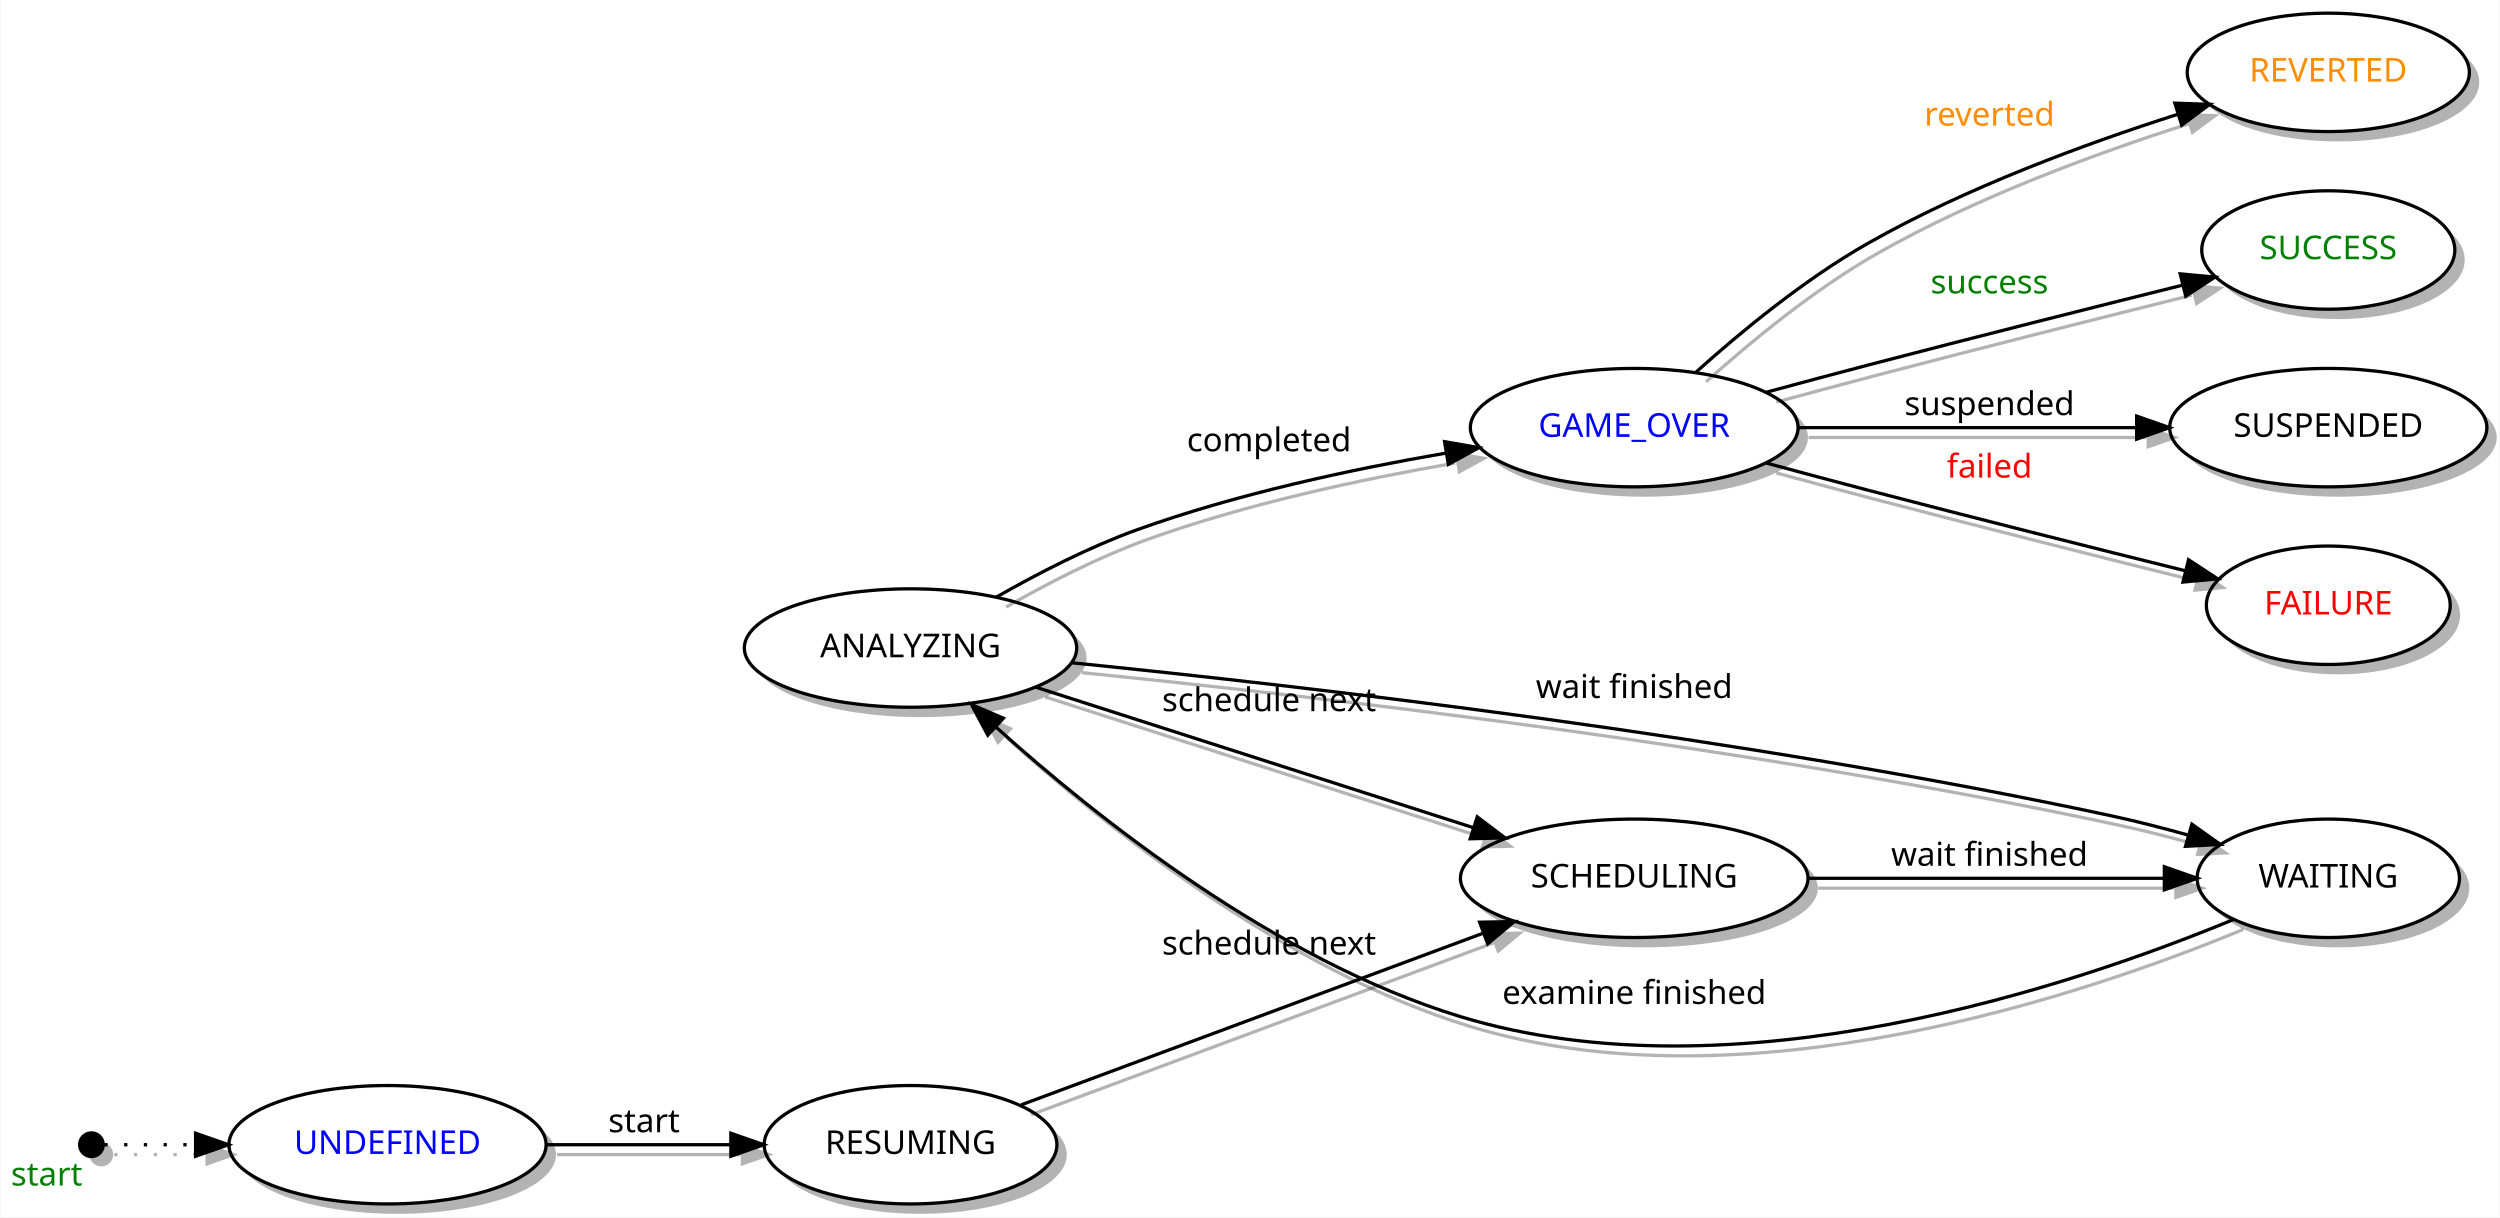
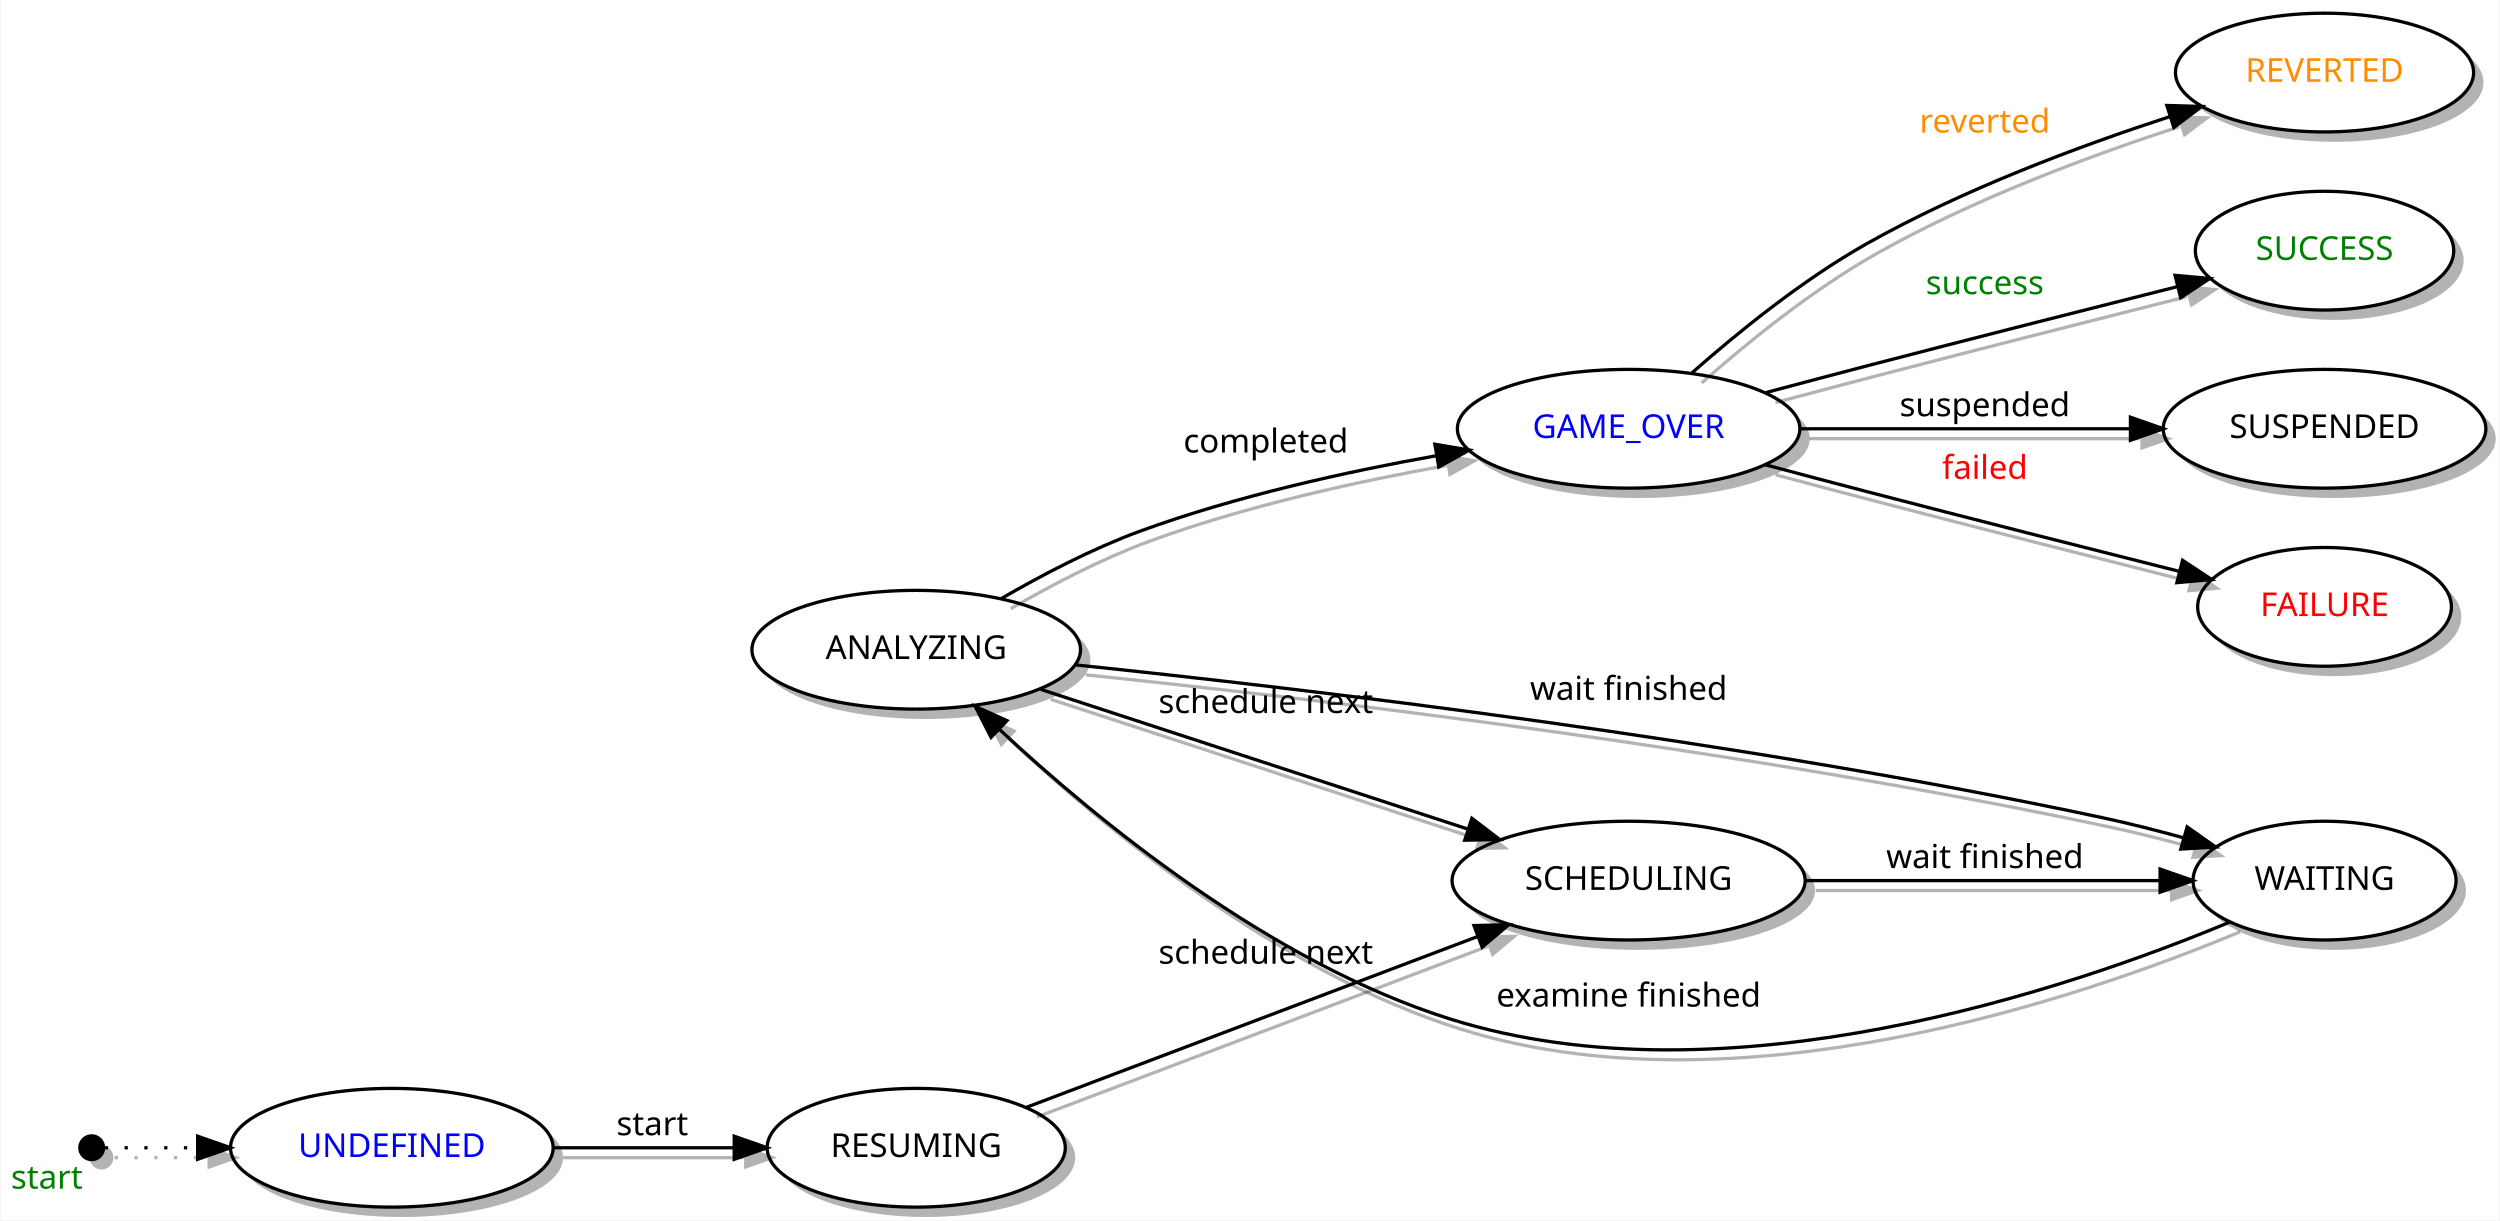
- <svg xmlns="http://www.w3.org/2000/svg" width="760pt" height="370pt" viewBox="0.00 0.00 759.60 370.00" preserveAspectRatio="xMidYMid meet" zoomAndPan="magnify" version="1.1" contentScriptType="application/ecmascript" contentStyleType="text/css">
+ <svg xmlns="http://www.w3.org/2000/svg" width="758pt" height="370pt" viewBox="0.00 0.00 757.60 370.00" preserveAspectRatio="xMidYMid meet" zoomAndPan="magnify" version="1.1" contentScriptType="application/ecmascript" contentStyleType="text/css">
  <defs>
    <linearGradient id="white" x1="0%" y1="0%" x2="0%" y2="0%">
      <stop offset="0%" style="stop-color:rgb(255,255,255);stop-opacity:1" />
    </linearGradient>
    <linearGradient id="black" x1="0%" y1="0%" x2="0%" y2="0%">
      <stop offset="0%" style="stop-color:rgb(0,0,0);stop-opacity:1" />
    </linearGradient>
    <linearGradient id="aquamarine" x1="0%" y1="0%" x2="100%" y2="100%">
      <stop offset="0%" style="stop-color:rgb(255,255,255);stop-opacity:1" />
      <stop offset="100%" style="stop-color:rgb(127,255,212);stop-opacity:1" />
    </linearGradient>
    <linearGradient id="azure" x1="0%" y1="0%" x2="100%" y2="100%">
      <stop offset="0%" style="stop-color:rgb(255,255,255);stop-opacity:1" />
      <stop offset="100%" style="stop-color:rgb(240,255,255);stop-opacity:1" />
    </linearGradient>
    <linearGradient id="blue" x1="0%" y1="0%" x2="100%" y2="100%">
      <stop offset="0%" style="stop-color:rgb(255,255,255);stop-opacity:1" />
      <stop offset="100%" style="stop-color:rgb(0,0,255);stop-opacity:1" />
    </linearGradient>
    <linearGradient id="blueviolet" x1="0%" y1="0%" x2="100%" y2="100%">
      <stop offset="0%" style="stop-color:rgb(255,255,255);stop-opacity:1" />
      <stop offset="100%" style="stop-color:rgb(138,43,226);stop-opacity:1" />
    </linearGradient>
    <linearGradient id="brown" x1="0%" y1="0%" x2="100%" y2="100%">
      <stop offset="0%" style="stop-color:rgb(255,255,255);stop-opacity:1" />
      <stop offset="100%" style="stop-color:rgb(165,42,42);stop-opacity:1" />
    </linearGradient>
    <linearGradient id="cadetblue" x1="0%" y1="0%" x2="100%" y2="100%">
      <stop offset="0%" style="stop-color:rgb(255,255,255);stop-opacity:1" />
      <stop offset="100%" style="stop-color:rgb(95,158,160);stop-opacity:1" />
    </linearGradient>
    <linearGradient id="chocolate" x1="0%" y1="0%" x2="100%" y2="100%">
      <stop offset="0%" style="stop-color:rgb(255,255,255);stop-opacity:1" />
      <stop offset="100%" style="stop-color:rgb(210,105,30);stop-opacity:1" />
    </linearGradient>
    <linearGradient id="cornflowerblue" x1="0%" y1="0%" x2="100%" y2="100%">
      <stop offset="0%" style="stop-color:rgb(255,255,255);stop-opacity:1" />
      <stop offset="100%" style="stop-color:rgb(100,149,237);stop-opacity:1" />
    </linearGradient>
    <linearGradient id="crimson" x1="0%" y1="0%" x2="100%" y2="100%">
      <stop offset="0%" style="stop-color:rgb(255,255,255);stop-opacity:1" />
      <stop offset="100%" style="stop-color:rgb(220,20,60);stop-opacity:1" />
    </linearGradient>
    <linearGradient id="cyan" x1="0%" y1="0%" x2="100%" y2="100%">
      <stop offset="0%" style="stop-color:rgb(255,255,255);stop-opacity:1" />
      <stop offset="100%" style="stop-color:rgb(0,255,255);stop-opacity:1" />
    </linearGradient>
    <linearGradient id="darkgreen" x1="0%" y1="0%" x2="100%" y2="100%">
      <stop offset="0%" style="stop-color:rgb(255,255,255);stop-opacity:1" />
      <stop offset="100%" style="stop-color:rgb(0,100,0);stop-opacity:1" />
    </linearGradient>
    <linearGradient id="darkorange" x1="0%" y1="0%" x2="100%" y2="100%">
      <stop offset="0%" style="stop-color:rgb(255,255,255);stop-opacity:1" />
      <stop offset="100%" style="stop-color:rgb(255,140,0);stop-opacity:1" />
    </linearGradient>
    <linearGradient id="gold" x1="0%" y1="0%" x2="100%" y2="100%">
      <stop offset="0%" style="stop-color:rgb(255,255,255);stop-opacity:1" />
      <stop offset="100%" style="stop-color:rgb(255,215,0);stop-opacity:1" />
    </linearGradient>
    <linearGradient id="gray" x1="0%" y1="0%" x2="100%" y2="100%">
      <stop offset="0%" style="stop-color:rgb(255,255,255);stop-opacity:1" />
      <stop offset="100%" style="stop-color:rgb(192,192,192);stop-opacity:1" />
    </linearGradient>
    <linearGradient id="greenyellow" x1="0%" y1="0%" x2="100%" y2="100%">
      <stop offset="0%" style="stop-color:rgb(255,255,255);stop-opacity:1" />
      <stop offset="100%" style="stop-color:rgb(173,255,47);stop-opacity:1" />
    </linearGradient>
    <linearGradient id="green" x1="0%" y1="0%" x2="100%" y2="100%">
      <stop offset="0%" style="stop-color:rgb(255,255,255);stop-opacity:1" />
      <stop offset="100%" style="stop-color:rgb(0,255,0);stop-opacity:1" />
    </linearGradient>
    <linearGradient id="grey" x1="0%" y1="0%" x2="100%" y2="100%">
      <stop offset="0%" style="stop-color:rgb(255,255,255);stop-opacity:1" />
      <stop offset="100%" style="stop-color:rgb(192,192,192);stop-opacity:1" />
    </linearGradient>
    <linearGradient id="hotpink" x1="0%" y1="0%" x2="100%" y2="100%">
      <stop offset="0%" style="stop-color:rgb(255,255,255);stop-opacity:1" />
      <stop offset="100%" style="stop-color:rgb(255,105,180);stop-opacity:1" />
    </linearGradient>
    <linearGradient id="indianred" x1="0%" y1="0%" x2="100%" y2="100%">
      <stop offset="0%" style="stop-color:rgb(255,255,255);stop-opacity:1" />
      <stop offset="100%" style="stop-color:rgb(205,92,92);stop-opacity:1" />
    </linearGradient>
    <linearGradient id="indigo" x1="0%" y1="0%" x2="100%" y2="100%">
      <stop offset="0%" style="stop-color:rgb(255,255,255);stop-opacity:1" />
      <stop offset="100%" style="stop-color:rgb(75,0,130);stop-opacity:1" />
    </linearGradient>
    <linearGradient id="lavender" x1="0%" y1="0%" x2="100%" y2="100%">
      <stop offset="0%" style="stop-color:rgb(255,255,255);stop-opacity:1" />
      <stop offset="100%" style="stop-color:rgb(230,230,250);stop-opacity:1" />
    </linearGradient>
    <linearGradient id="lightblue" x1="0%" y1="0%" x2="100%" y2="100%">
      <stop offset="0%" style="stop-color:rgb(255,255,255);stop-opacity:1" />
      <stop offset="100%" style="stop-color:rgb(173,216,230);stop-opacity:1" />
    </linearGradient>
    <linearGradient id="lightgray" x1="0%" y1="0%" x2="100%" y2="100%">
      <stop offset="0%" style="stop-color:rgb(255,255,255);stop-opacity:1" />
      <stop offset="100%" style="stop-color:rgb(211,211,211);stop-opacity:1" />
    </linearGradient>
    <linearGradient id="lightgrey" x1="0%" y1="0%" x2="100%" y2="100%">
      <stop offset="0%" style="stop-color:rgb(255,255,255);stop-opacity:1" />
      <stop offset="100%" style="stop-color:rgb(211,211,211);stop-opacity:1" />
    </linearGradient>
    <linearGradient id="magenta" x1="0%" y1="0%" x2="100%" y2="100%">
      <stop offset="0%" style="stop-color:rgb(255,255,255);stop-opacity:1" />
      <stop offset="100%" style="stop-color:rgb(255,0,255);stop-opacity:1" />
    </linearGradient>
    <linearGradient id="maroon" x1="0%" y1="0%" x2="100%" y2="100%">
      <stop offset="0%" style="stop-color:rgb(255,255,255);stop-opacity:1" />
      <stop offset="100%" style="stop-color:rgb(176,48,96);stop-opacity:1" />
    </linearGradient>
    <linearGradient id="mediumblue" x1="0%" y1="0%" x2="100%" y2="100%">
      <stop offset="0%" style="stop-color:rgb(255,255,255);stop-opacity:1" />
      <stop offset="100%" style="stop-color:rgb(0,0,205);stop-opacity:1" />
    </linearGradient>
    <linearGradient id="mediumpurple" x1="0%" y1="0%" x2="100%" y2="100%">
      <stop offset="0%" style="stop-color:rgb(255,255,255);stop-opacity:1" />
      <stop offset="100%" style="stop-color:rgb(147,112,219);stop-opacity:1" />
    </linearGradient>
    <linearGradient id="orange" x1="0%" y1="0%" x2="100%" y2="100%">
      <stop offset="0%" style="stop-color:rgb(255,255,255);stop-opacity:1" />
      <stop offset="100%" style="stop-color:rgb(255,165,0);stop-opacity:1" />
    </linearGradient>
    <linearGradient id="pink" x1="0%" y1="0%" x2="100%" y2="100%">
      <stop offset="0%" style="stop-color:rgb(255,255,255);stop-opacity:1" />
      <stop offset="100%" style="stop-color:rgb(255,192,203);stop-opacity:1" />
    </linearGradient>
    <linearGradient id="purple" x1="0%" y1="0%" x2="100%" y2="100%">
      <stop offset="0%" style="stop-color:rgb(255,255,255);stop-opacity:1" />
      <stop offset="100%" style="stop-color:rgb(160,32,240);stop-opacity:1" />
    </linearGradient>
    <linearGradient id="red" x1="0%" y1="0%" x2="100%" y2="100%">
      <stop offset="0%" style="stop-color:rgb(255,255,255);stop-opacity:1" />
      <stop offset="100%" style="stop-color:rgb(255,0,0);stop-opacity:1" />
    </linearGradient>
    <linearGradient id="steelblue" x1="0%" y1="0%" x2="100%" y2="100%">
      <stop offset="0%" style="stop-color:rgb(255,255,255);stop-opacity:1" />
      <stop offset="100%" style="stop-color:rgb(70,130,180);stop-opacity:1" />
    </linearGradient>
    <linearGradient id="violet" x1="0%" y1="0%" x2="100%" y2="100%">
      <stop offset="0%" style="stop-color:rgb(255,255,255);stop-opacity:1" />
      <stop offset="100%" style="stop-color:rgb(238,130,238);stop-opacity:1" />
    </linearGradient>
    <linearGradient id="yellow" x1="0%" y1="0%" x2="100%" y2="100%">
      <stop offset="0%" style="stop-color:rgb(255,255,255);stop-opacity:1" />
      <stop offset="100%" style="stop-color:rgb(255,255,0);stop-opacity:1" />
    </linearGradient>
    <linearGradient id="none" x1="0%" y1="0%" x2="100%" y2="100%">
      <stop offset="0%" style="stop-color:rgb(255,255,255);stop-opacity:1" />
      <stop offset="100%" style="stop-color:rgb(255,255,255);stop-opacity:1" />
    </linearGradient>
  </defs>
  <g id="graph0" class="graph" transform="scale(1 1) rotate(0) translate(4 366)">
-     <polygon fill="white" stroke="none" points="-4,4 -4,-366 755.6,-366 755.6,4 -4,4" />
+     <polygon fill="white" stroke="none" points="-4,4 -4,-366 753.6,-366 753.6,4 -4,4" />
    <g id="node1" class="node">
-       <ellipse fill="none" stroke="black" cx="492.6" cy="-236" rx="49.822" ry="18" style="fill: black; stroke: none; fill-opacity:0.3" transform="translate(3,3)" />
-       <ellipse fill="none" stroke="black" cx="492.6" cy="-236" rx="49.822" ry="18" style="fill: url(#none);stroke: black;" />
-       <text text-anchor="middle" x="492.6" y="-233.2" font-family="Times,serif" font-size="11.00" fill="blue" style="font-size:10px; font-family:sans-serif;">GAME_OVER</text>
+       <ellipse fill="none" stroke="black" cx="489.6" cy="-236" rx="51.931" ry="18" style="fill: black; stroke: none; fill-opacity:0.3" transform="translate(3,3)" />
+       <ellipse fill="none" stroke="black" cx="489.6" cy="-236" rx="51.931" ry="18" style="fill: url(#none);stroke: black;" />
+       <text text-anchor="middle" x="489.6" y="-233.2" font-family="Times,serif" font-size="11.00" fill="blue" style="font-size:10px; font-family:sans-serif;">GAME_OVER</text>
    </g>
    <g id="node2" class="node">
-       <ellipse fill="none" stroke="black" cx="703.6" cy="-344" rx="42.891" ry="18" style="fill: black; stroke: none; fill-opacity:0.3" transform="translate(3,3)" />
-       <ellipse fill="none" stroke="black" cx="703.6" cy="-344" rx="42.891" ry="18" style="fill: url(#none);stroke: black;" />
-       <text text-anchor="middle" x="703.6" y="-341.2" font-family="Times,serif" font-size="11.00" fill="darkorange" style="font-size:10px; font-family:sans-serif;">REVERTED</text>
+       <ellipse fill="none" stroke="black" cx="700.6" cy="-344" rx="45.201" ry="18" style="fill: black; stroke: none; fill-opacity:0.3" transform="translate(3,3)" />
+       <ellipse fill="none" stroke="black" cx="700.6" cy="-344" rx="45.201" ry="18" style="fill: url(#none);stroke: black;" />
+       <text text-anchor="middle" x="700.6" y="-341.2" font-family="Times,serif" font-size="11.00" fill="darkorange" style="font-size:10px; font-family:sans-serif;">REVERTED</text>
    </g>
    <g id="edge1" class="edge">
-       <polygon fill="black" stroke="black" points="656.958,-334.642 667.547,-334.275 659.04,-327.959 656.958,-334.642" style="fill: black; stroke: none; fill-opacity:0.3" transform="translate(3,3)" />
-       <path fill="none" stroke="black" d="M511.448,-252.933C524.946,-265.052 544.382,-281.089 563.6,-292 593.464,-308.955 629.91,-322.351 657.989,-331.297" style="fill: none; stroke: black; stroke-opacity:0.3" transform="translate(3,3)" />
-       <polygon fill="black" stroke="black" points="656.958,-334.642 667.547,-334.275 659.04,-327.959 656.958,-334.642" style="fill: url(#black);stroke: black;" />
-       <path fill="none" stroke="black" d="M511.448,-252.933C524.946,-265.052 544.382,-281.089 563.6,-292 593.464,-308.955 629.91,-322.351 657.989,-331.297" />
-       <text text-anchor="middle" x="600.6" y="-327.8" font-family="Times,serif" font-size="14.00" fill="darkorange" style="font-size:10px; font-family:sans-serif;">reverted</text>
+       <polygon fill="black" stroke="black" points="652.79,-334.024 663.381,-333.721 654.913,-327.353 652.79,-334.024" style="fill: black; stroke: none; fill-opacity:0.3" transform="translate(3,3)" />
+       <path fill="none" stroke="black" d="M508.751,-252.903C522.467,-265.007 542.189,-281.038 561.6,-292 590.688,-308.427 625.973,-321.617 653.582,-330.603" style="fill: none; stroke: black; stroke-opacity:0.3" transform="translate(3,3)" />
+       <polygon fill="black" stroke="black" points="652.79,-334.024 663.381,-333.721 654.913,-327.353 652.79,-334.024" style="fill: url(#black);stroke: black;" />
+       <path fill="none" stroke="black" d="M508.751,-252.903C522.467,-265.007 542.189,-281.038 561.6,-292 590.688,-308.427 625.973,-321.617 653.582,-330.603" />
+       <text text-anchor="middle" x="597.6" y="-325.8" font-family="Times,serif" font-size="14.00" fill="darkorange" style="font-size:10px; font-family:sans-serif;">reverted</text>
    </g>
    <g id="node3" class="node">
-       <ellipse fill="none" stroke="black" cx="703.6" cy="-290" rx="38.471" ry="18" style="fill: black; stroke: none; fill-opacity:0.3" transform="translate(3,3)" />
-       <ellipse fill="none" stroke="black" cx="703.6" cy="-290" rx="38.471" ry="18" style="fill: url(#none);stroke: black;" />
-       <text text-anchor="middle" x="703.6" y="-287.2" font-family="Times,serif" font-size="11.00" fill="green" style="font-size:10px; font-family:sans-serif;">SUCCESS</text>
+       <ellipse fill="none" stroke="black" cx="700.6" cy="-290" rx="39.174" ry="18" style="fill: black; stroke: none; fill-opacity:0.3" transform="translate(3,3)" />
+       <ellipse fill="none" stroke="black" cx="700.6" cy="-290" rx="39.174" ry="18" style="fill: url(#none);stroke: black;" />
+       <text text-anchor="middle" x="700.6" y="-287.2" font-family="Times,serif" font-size="11.00" fill="green" style="font-size:10px; font-family:sans-serif;">SUCCESS</text>
    </g>
    <g id="edge2" class="edge">
-       <polygon fill="black" stroke="black" points="658.585,-282.743 669.134,-281.756 660.272,-275.949 658.585,-282.743" style="fill: black; stroke: none; fill-opacity:0.3" transform="translate(3,3)" />
-       <path fill="none" stroke="black" d="M532.81,-246.779C542.838,-249.498 553.61,-252.387 563.6,-255 595.515,-263.349 631.649,-272.436 659.076,-279.259" style="fill: none; stroke: black; stroke-opacity:0.3" transform="translate(3,3)" />
-       <polygon fill="black" stroke="black" points="658.585,-282.743 669.134,-281.756 660.272,-275.949 658.585,-282.743" style="fill: url(#black);stroke: black;" />
-       <path fill="none" stroke="black" d="M532.81,-246.779C542.838,-249.498 553.61,-252.387 563.6,-255 595.515,-263.349 631.649,-272.436 659.076,-279.259" />
-       <text text-anchor="middle" x="600.6" y="-276.8" font-family="Times,serif" font-size="14.00" fill="green" style="font-size:10px; font-family:sans-serif;">success</text>
+       <polygon fill="black" stroke="black" points="655.272,-282.523 665.824,-281.565 656.978,-275.734 655.272,-282.523" style="fill: black; stroke: none; fill-opacity:0.3" transform="translate(3,3)" />
+       <path fill="none" stroke="black" d="M531.126,-246.943C541.084,-249.605 551.722,-252.426 561.6,-255 593.095,-263.208 628.701,-272.232 655.856,-279.061" style="fill: none; stroke: black; stroke-opacity:0.3" transform="translate(3,3)" />
+       <polygon fill="black" stroke="black" points="655.272,-282.523 665.824,-281.565 656.978,-275.734 655.272,-282.523" style="fill: url(#black);stroke: black;" />
+       <path fill="none" stroke="black" d="M531.126,-246.943C541.084,-249.605 551.722,-252.426 561.6,-255 593.095,-263.208 628.701,-272.232 655.856,-279.061" />
+       <text text-anchor="middle" x="597.6" y="-276.8" font-family="Times,serif" font-size="14.00" fill="green" style="font-size:10px; font-family:sans-serif;">success</text>
    </g>
    <g id="node4" class="node">
-       <ellipse fill="none" stroke="black" cx="703.6" cy="-236" rx="48.214" ry="18" style="fill: black; stroke: none; fill-opacity:0.3" transform="translate(3,3)" />
-       <ellipse fill="none" stroke="black" cx="703.6" cy="-236" rx="48.214" ry="18" style="fill: url(#none);stroke: black;" />
-       <text text-anchor="middle" x="703.6" y="-233.2" font-family="Times,serif" font-size="11.00" style="font-size:10px; font-family:sans-serif;">SUSPENDED</text>
+       <ellipse fill="none" stroke="black" cx="700.6" cy="-236" rx="48.918" ry="18" style="fill: black; stroke: none; fill-opacity:0.3" transform="translate(3,3)" />
+       <ellipse fill="none" stroke="black" cx="700.6" cy="-236" rx="48.918" ry="18" style="fill: url(#none);stroke: black;" />
+       <text text-anchor="middle" x="700.6" y="-233.2" font-family="Times,serif" font-size="11.00" style="font-size:10px; font-family:sans-serif;">SUSPENDED</text>
    </g>
    <g id="edge3" class="edge">
-       <polygon fill="black" stroke="black" points="645.344,-239.5 655.344,-236 645.344,-232.5 645.344,-239.5" style="fill: black; stroke: none; fill-opacity:0.3" transform="translate(3,3)" />
-       <path fill="none" stroke="black" d="M542.601,-236C573.303,-236 613.007,-236 645.183,-236" style="fill: none; stroke: black; stroke-opacity:0.3" transform="translate(3,3)" />
-       <polygon fill="black" stroke="black" points="645.344,-239.5 655.344,-236 645.344,-232.5 645.344,-239.5" style="fill: url(#black);stroke: black;" />
-       <path fill="none" stroke="black" d="M542.601,-236C573.303,-236 613.007,-236 645.183,-236" />
-       <text text-anchor="middle" x="600.6" y="-239.8" font-family="Times,serif" font-size="14.00" style="font-size:10px; font-family:sans-serif;">suspended</text>
+       <polygon fill="black" stroke="black" points="641.746,-239.5 651.746,-236 641.746,-232.5 641.746,-239.5" style="fill: black; stroke: none; fill-opacity:0.3" transform="translate(3,3)" />
+       <path fill="none" stroke="black" d="M541.46,-236C571.639,-236 610.007,-236 641.392,-236" style="fill: none; stroke: black; stroke-opacity:0.3" transform="translate(3,3)" />
+       <polygon fill="black" stroke="black" points="641.746,-239.5 651.746,-236 641.746,-232.5 641.746,-239.5" style="fill: url(#black);stroke: black;" />
+       <path fill="none" stroke="black" d="M541.46,-236C571.639,-236 610.007,-236 641.392,-236" />
+       <text text-anchor="middle" x="597.6" y="-239.8" font-family="Times,serif" font-size="14.00" style="font-size:10px; font-family:sans-serif;">suspended</text>
    </g>
    <g id="node5" class="node">
-       <ellipse fill="none" stroke="black" cx="703.6" cy="-182" rx="37.067" ry="18" style="fill: black; stroke: none; fill-opacity:0.3" transform="translate(3,3)" />
-       <ellipse fill="none" stroke="black" cx="703.6" cy="-182" rx="37.067" ry="18" style="fill: url(#none);stroke: black;" />
-       <text text-anchor="middle" x="703.6" y="-179.2" font-family="Times,serif" font-size="11.00" fill="red" style="font-size:10px; font-family:sans-serif;">FAILURE</text>
+       <ellipse fill="none" stroke="black" cx="700.6" cy="-182" rx="38.471" ry="18" style="fill: black; stroke: none; fill-opacity:0.3" transform="translate(3,3)" />
+       <ellipse fill="none" stroke="black" cx="700.6" cy="-182" rx="38.471" ry="18" style="fill: url(#none);stroke: black;" />
+       <text text-anchor="middle" x="700.6" y="-179.2" font-family="Times,serif" font-size="11.00" fill="red" style="font-size:10px; font-family:sans-serif;">FAILURE</text>
    </g>
    <g id="edge4" class="edge">
-       <polygon fill="black" stroke="black" points="661.116,-195.841 669.978,-190.035 659.429,-189.047 661.116,-195.841" style="fill: black; stroke: none; fill-opacity:0.3" transform="translate(3,3)" />
-       <path fill="none" stroke="black" d="M532.81,-225.221C542.838,-222.502 553.61,-219.613 563.6,-217 595.977,-208.53 632.697,-199.301 660.262,-192.446" style="fill: none; stroke: black; stroke-opacity:0.3" transform="translate(3,3)" />
-       <polygon fill="black" stroke="black" points="661.116,-195.841 669.978,-190.035 659.429,-189.047 661.116,-195.841" style="fill: url(#black);stroke: black;" />
-       <path fill="none" stroke="black" d="M532.81,-225.221C542.838,-222.502 553.61,-219.613 563.6,-217 595.977,-208.53 632.697,-199.301 660.262,-192.446" />
-       <text text-anchor="middle" x="600.6" y="-220.8" font-family="Times,serif" font-size="14.00" fill="red" style="font-size:10px; font-family:sans-serif;">failed</text>
+       <polygon fill="black" stroke="black" points="657.541,-196.125 666.387,-190.294 655.835,-189.335 657.541,-196.125" style="fill: black; stroke: none; fill-opacity:0.3" transform="translate(3,3)" />
+       <path fill="none" stroke="black" d="M531.126,-225.057C541.084,-222.395 551.722,-219.574 561.6,-217 593.307,-208.737 629.181,-199.647 656.404,-192.801" style="fill: none; stroke: black; stroke-opacity:0.3" transform="translate(3,3)" />
+       <polygon fill="black" stroke="black" points="657.541,-196.125 666.387,-190.294 655.835,-189.335 657.541,-196.125" style="fill: url(#black);stroke: black;" />
+       <path fill="none" stroke="black" d="M531.126,-225.057C541.084,-222.395 551.722,-219.574 561.6,-217 593.307,-208.737 629.181,-199.647 656.404,-192.801" />
+       <text text-anchor="middle" x="597.6" y="-220.8" font-family="Times,serif" font-size="14.00" fill="red" style="font-size:10px; font-family:sans-serif;">failed</text>
    </g>
    <g id="node6" class="node">
-       <ellipse fill="none" stroke="black" cx="113.6" cy="-18" rx="48.214" ry="18" style="fill: black; stroke: none; fill-opacity:0.3" transform="translate(3,3)" />
-       <ellipse fill="none" stroke="black" cx="113.6" cy="-18" rx="48.214" ry="18" style="fill: url(#none);stroke: black;" />
-       <text text-anchor="middle" x="113.6" y="-15.2" font-family="Times,serif" font-size="11.00" fill="blue" style="font-size:10px; font-family:sans-serif;">UNDEFINED</text>
+       <ellipse fill="none" stroke="black" cx="114.6" cy="-18" rx="48.918" ry="18" style="fill: black; stroke: none; fill-opacity:0.3" transform="translate(3,3)" />
+       <ellipse fill="none" stroke="black" cx="114.6" cy="-18" rx="48.918" ry="18" style="fill: url(#none);stroke: black;" />
+       <text text-anchor="middle" x="114.6" y="-15.2" font-family="Times,serif" font-size="11.00" fill="blue" style="font-size:10px; font-family:sans-serif;">UNDEFINED</text>
    </g>
    <g id="node7" class="node">
-       <ellipse fill="none" stroke="black" cx="272.6" cy="-18" rx="44.498" ry="18" style="fill: black; stroke: none; fill-opacity:0.3" transform="translate(3,3)" />
-       <ellipse fill="none" stroke="black" cx="272.6" cy="-18" rx="44.498" ry="18" style="fill: url(#none);stroke: black;" />
-       <text text-anchor="middle" x="272.6" y="-15.2" font-family="Times,serif" font-size="11.00" style="font-size:10px; font-family:sans-serif;">RESUMING</text>
+       <ellipse fill="none" stroke="black" cx="273.6" cy="-18" rx="45.201" ry="18" style="fill: black; stroke: none; fill-opacity:0.3" transform="translate(3,3)" />
+       <ellipse fill="none" stroke="black" cx="273.6" cy="-18" rx="45.201" ry="18" style="fill: url(#none);stroke: black;" />
+       <text text-anchor="middle" x="273.6" y="-15.2" font-family="Times,serif" font-size="11.00" style="font-size:10px; font-family:sans-serif;">RESUMING</text>
    </g>
    <g id="edge5" class="edge">
-       <polygon fill="black" stroke="black" points="217.978,-21.5 227.978,-18 217.978,-14.5 217.978,-21.5" style="fill: black; stroke: none; fill-opacity:0.3" transform="translate(3,3)" />
-       <path fill="none" stroke="black" d="M162.131,-18C179.716,-18 199.771,-18 217.868,-18" style="fill: none; stroke: black; stroke-opacity:0.3" transform="translate(3,3)" />
-       <polygon fill="black" stroke="black" points="217.978,-21.5 227.978,-18 217.978,-14.5 217.978,-21.5" style="fill: url(#black);stroke: black;" />
-       <path fill="none" stroke="black" d="M162.131,-18C179.716,-18 199.771,-18 217.868,-18" />
-       <text text-anchor="middle" x="191.6" y="-21.8" font-family="Times,serif" font-size="14.00" style="font-size:10px; font-family:sans-serif;">start</text>
+       <polygon fill="black" stroke="black" points="218.413,-21.5 228.413,-18 218.413,-14.5 218.413,-21.5" style="fill: black; stroke: none; fill-opacity:0.3" transform="translate(3,3)" />
+       <path fill="none" stroke="black" d="M163.558,-18C180.821,-18 200.418,-18 218.191,-18" style="fill: none; stroke: black; stroke-opacity:0.3" transform="translate(3,3)" />
+       <polygon fill="black" stroke="black" points="218.413,-21.5 228.413,-18 218.413,-14.5 218.413,-21.5" style="fill: url(#black);stroke: black;" />
+       <path fill="none" stroke="black" d="M163.558,-18C180.821,-18 200.418,-18 218.191,-18" />
+       <text text-anchor="middle" x="193.6" y="-21.8" font-family="Times,serif" font-size="14.00" style="font-size:10px; font-family:sans-serif;">start</text>
    </g>
    <g id="node9" class="node">
-       <ellipse fill="none" stroke="black" cx="492.6" cy="-99" rx="52.836" ry="18" style="fill: black; stroke: none; fill-opacity:0.3" transform="translate(3,3)" />
-       <ellipse fill="none" stroke="black" cx="492.6" cy="-99" rx="52.836" ry="18" style="fill: url(#none);stroke: black;" />
-       <text text-anchor="middle" x="492.6" y="-96.2" font-family="Times,serif" font-size="11.00" style="font-size:10px; font-family:sans-serif;">SCHEDULING</text>
+       <ellipse fill="none" stroke="black" cx="489.6" cy="-99" rx="53.538" ry="18" style="fill: black; stroke: none; fill-opacity:0.3" transform="translate(3,3)" />
+       <ellipse fill="none" stroke="black" cx="489.6" cy="-99" rx="53.538" ry="18" style="fill: url(#none);stroke: black;" />
+       <text text-anchor="middle" x="489.6" y="-96.2" font-family="Times,serif" font-size="11.00" style="font-size:10px; font-family:sans-serif;">SCHEDULING</text>
    </g>
    <g id="edge9" class="edge">
-       <polygon fill="black" stroke="black" points="445.611,-85.646 456.204,-85.848 448.049,-79.085 445.611,-85.646" style="fill: black; stroke: none; fill-opacity:0.3" transform="translate(3,3)" />
-       <path fill="none" stroke="black" d="M306.237,-30.127C343.593,-44.007 404.997,-66.822 446.81,-82.358" style="fill: none; stroke: black; stroke-opacity:0.3" transform="translate(3,3)" />
-       <polygon fill="black" stroke="black" points="445.611,-85.646 456.204,-85.848 448.049,-79.085 445.611,-85.646" style="fill: url(#black);stroke: black;" />
-       <path fill="none" stroke="black" d="M306.237,-30.127C343.593,-44.007 404.997,-66.822 446.81,-82.358" />
-       <text text-anchor="middle" x="381.6" y="-75.8" font-family="Times,serif" font-size="14.00" style="font-size:10px; font-family:sans-serif;">schedule next</text>
+       <polygon fill="black" stroke="black" points="442.703,-85.37 453.294,-85.637 445.181,-78.823 442.703,-85.37" style="fill: black; stroke: none; fill-opacity:0.3" transform="translate(3,3)" />
+       <path fill="none" stroke="black" d="M307.102,-30.302C343.581,-44.11 402.995,-66.598 443.848,-82.061" style="fill: none; stroke: black; stroke-opacity:0.3" transform="translate(3,3)" />
+       <polygon fill="black" stroke="black" points="442.703,-85.37 453.294,-85.637 445.181,-78.823 442.703,-85.37" style="fill: url(#black);stroke: black;" />
+       <path fill="none" stroke="black" d="M307.102,-30.302C343.581,-44.11 402.995,-66.598 443.848,-82.061" />
+       <text text-anchor="middle" x="379.6" y="-73.8" font-family="Times,serif" font-size="14.00" style="font-size:10px; font-family:sans-serif;">schedule next</text>
    </g>
    <g id="node8" class="node">
-       <ellipse fill="none" stroke="black" cx="272.6" cy="-169" rx="50.525" ry="18" style="fill: black; stroke: none; fill-opacity:0.3" transform="translate(3,3)" />
-       <ellipse fill="none" stroke="black" cx="272.6" cy="-169" rx="50.525" ry="18" style="fill: url(#none);stroke: black;" />
-       <text text-anchor="middle" x="272.6" y="-166.2" font-family="Times,serif" font-size="11.00" style="font-size:10px; font-family:sans-serif;">ANALYZING</text>
+       <ellipse fill="none" stroke="black" cx="273.6" cy="-169" rx="49.822" ry="18" style="fill: black; stroke: none; fill-opacity:0.3" transform="translate(3,3)" />
+       <ellipse fill="none" stroke="black" cx="273.6" cy="-169" rx="49.822" ry="18" style="fill: url(#none);stroke: black;" />
+       <text text-anchor="middle" x="273.6" y="-166.2" font-family="Times,serif" font-size="11.00" style="font-size:10px; font-family:sans-serif;">ANALYZING</text>
    </g>
    <g id="edge6" class="edge">
-       <polygon fill="black" stroke="black" points="434.948,-231.735 445.386,-229.915 436.092,-224.829 434.948,-231.735" style="fill: black; stroke: none; fill-opacity:0.3" transform="translate(3,3)" />
-       <path fill="none" stroke="black" d="M298.647,-184.453C311.162,-191.599 326.768,-199.664 341.6,-205 371.685,-215.824 406.598,-223.318 435.168,-228.224" style="fill: none; stroke: black; stroke-opacity:0.3" transform="translate(3,3)" />
-       <polygon fill="black" stroke="black" points="434.948,-231.735 445.386,-229.915 436.092,-224.829 434.948,-231.735" style="fill: url(#black);stroke: black;" />
-       <path fill="none" stroke="black" d="M298.647,-184.453C311.162,-191.599 326.768,-199.664 341.6,-205 371.685,-215.824 406.598,-223.318 435.168,-228.224" />
-       <text text-anchor="middle" x="381.6" y="-228.8" font-family="Times,serif" font-size="14.00" style="font-size:10px; font-family:sans-serif;">completed</text>
+       <polygon fill="black" stroke="black" points="430.856,-231.302 441.304,-229.546 432.041,-224.403 430.856,-231.302" style="fill: black; stroke: none; fill-opacity:0.3" transform="translate(3,3)" />
+       <path fill="none" stroke="black" d="M299.26,-184.442C311.587,-191.584 326.965,-199.651 341.6,-205 370.399,-215.527 403.748,-222.923 431.395,-227.844" style="fill: none; stroke: black; stroke-opacity:0.3" transform="translate(3,3)" />
+       <polygon fill="black" stroke="black" points="430.856,-231.302 441.304,-229.546 432.041,-224.403 430.856,-231.302" style="fill: url(#black);stroke: black;" />
+       <path fill="none" stroke="black" d="M299.26,-184.442C311.587,-191.584 326.965,-199.651 341.6,-205 370.399,-215.527 403.748,-222.923 431.395,-227.844" />
+       <text text-anchor="middle" x="379.6" y="-228.8" font-family="Times,serif" font-size="14.00" style="font-size:10px; font-family:sans-serif;">completed</text>
    </g>
    <g id="edge7" class="edge">
-       <polygon fill="black" stroke="black" points="444.886,-117.676 453.337,-111.286 442.746,-111.011 444.886,-117.676" style="fill: black; stroke: none; fill-opacity:0.3" transform="translate(3,3)" />
-       <path fill="none" stroke="black" d="M310.581,-157.125C347.278,-145.342 403.689,-127.228 443.774,-114.357" style="fill: none; stroke: black; stroke-opacity:0.3" transform="translate(3,3)" />
-       <polygon fill="black" stroke="black" points="444.886,-117.676 453.337,-111.286 442.746,-111.011 444.886,-117.676" style="fill: url(#black);stroke: black;" />
-       <path fill="none" stroke="black" d="M310.581,-157.125C347.278,-145.342 403.689,-127.228 443.774,-114.357" />
-       <text text-anchor="middle" x="381.6" y="-149.8" font-family="Times,serif" font-size="14.00" style="font-size:10px; font-family:sans-serif;">schedule next</text>
+       <polygon fill="black" stroke="black" points="442.076,-117.901 450.492,-111.465 439.9,-111.248 442.076,-117.901" style="fill: black; stroke: none; fill-opacity:0.3" transform="translate(3,3)" />
+       <path fill="none" stroke="black" d="M311.388,-156.967C347.192,-145.255 401.776,-127.4 440.9,-114.603" style="fill: none; stroke: black; stroke-opacity:0.3" transform="translate(3,3)" />
+       <polygon fill="black" stroke="black" points="442.076,-117.901 450.492,-111.465 439.9,-111.248 442.076,-117.901" style="fill: url(#black);stroke: black;" />
+       <path fill="none" stroke="black" d="M311.388,-156.967C347.192,-145.255 401.776,-127.4 440.9,-114.603" />
+       <text text-anchor="middle" x="379.6" y="-149.8" font-family="Times,serif" font-size="14.00" style="font-size:10px; font-family:sans-serif;">schedule next</text>
    </g>
    <g id="node10" class="node">
-       <ellipse fill="none" stroke="black" cx="703.6" cy="-99" rx="39.877" ry="18" style="fill: black; stroke: none; fill-opacity:0.3" transform="translate(3,3)" />
-       <ellipse fill="none" stroke="black" cx="703.6" cy="-99" rx="39.877" ry="18" style="fill: url(#none);stroke: black;" />
-       <text text-anchor="middle" x="703.6" y="-96.2" font-family="Times,serif" font-size="11.00" style="font-size:10px; font-family:sans-serif;">WAITING</text>
+       <ellipse fill="none" stroke="black" cx="700.6" cy="-99" rx="39.877" ry="18" style="fill: black; stroke: none; fill-opacity:0.3" transform="translate(3,3)" />
+       <ellipse fill="none" stroke="black" cx="700.6" cy="-99" rx="39.877" ry="18" style="fill: url(#none);stroke: black;" />
+       <text text-anchor="middle" x="700.6" y="-96.2" font-family="Times,serif" font-size="11.00" style="font-size:10px; font-family:sans-serif;">WAITING</text>
    </g>
    <g id="edge8" class="edge">
-       <polygon fill="black" stroke="black" points="662.133,-115.448 670.767,-109.306 660.188,-108.723 662.133,-115.448" style="fill: black; stroke: none; fill-opacity:0.3" transform="translate(3,3)" />
-       <path fill="none" stroke="black" d="M321.688,-164.51C391.715,-157.464 525.617,-142.078 637.6,-118 645.278,-116.349 653.374,-114.266 661.148,-112.089" style="fill: none; stroke: black; stroke-opacity:0.3" transform="translate(3,3)" />
-       <polygon fill="black" stroke="black" points="662.133,-115.448 670.767,-109.306 660.188,-108.723 662.133,-115.448" style="fill: url(#black);stroke: black;" />
-       <path fill="none" stroke="black" d="M321.688,-164.51C391.715,-157.464 525.617,-142.078 637.6,-118 645.278,-116.349 653.374,-114.266 661.148,-112.089" />
-       <text text-anchor="middle" x="492.6" y="-153.8" font-family="Times,serif" font-size="14.00" style="font-size:10px; font-family:sans-serif;">wait finished</text>
+       <polygon fill="black" stroke="black" points="658.945,-115.294 667.6,-109.183 657.024,-108.563 658.945,-115.294" style="fill: black; stroke: none; fill-opacity:0.3" transform="translate(3,3)" />
+       <path fill="none" stroke="black" d="M322.012,-164.391C391.06,-157.199 523.1,-141.634 633.6,-118 641.47,-116.317 649.779,-114.2 657.747,-111.996" style="fill: none; stroke: black; stroke-opacity:0.3" transform="translate(3,3)" />
+       <polygon fill="black" stroke="black" points="658.945,-115.294 667.6,-109.183 657.024,-108.563 658.945,-115.294" style="fill: url(#black);stroke: black;" />
+       <path fill="none" stroke="black" d="M322.012,-164.391C391.06,-157.199 523.1,-141.634 633.6,-118 641.47,-116.317 649.779,-114.2 657.747,-111.996" />
+       <text text-anchor="middle" x="489.6" y="-153.8" font-family="Times,serif" font-size="14.00" style="font-size:10px; font-family:sans-serif;">wait finished</text>
    </g>
    <g id="edge10" class="edge">
-       <polygon fill="black" stroke="black" points="653.762,-102.5 663.762,-99 653.762,-95.5 653.762,-102.5" style="fill: black; stroke: none; fill-opacity:0.3" transform="translate(3,3)" />
-       <path fill="none" stroke="black" d="M545.531,-99C578.585,-99 621.127,-99 653.598,-99" style="fill: none; stroke: black; stroke-opacity:0.3" transform="translate(3,3)" />
-       <polygon fill="black" stroke="black" points="653.762,-102.5 663.762,-99 653.762,-95.5 653.762,-102.5" style="fill: url(#black);stroke: black;" />
-       <path fill="none" stroke="black" d="M545.531,-99C578.585,-99 621.127,-99 653.598,-99" />
-       <text text-anchor="middle" x="600.6" y="-102.8" font-family="Times,serif" font-size="14.00" style="font-size:10px; font-family:sans-serif;">wait finished</text>
+       <polygon fill="black" stroke="black" points="650.733,-102.5 660.733,-99 650.733,-95.5 650.733,-102.5" style="fill: black; stroke: none; fill-opacity:0.3" transform="translate(3,3)" />
+       <path fill="none" stroke="black" d="M543.34,-99C576.293,-99 618.434,-99 650.647,-99" style="fill: none; stroke: black; stroke-opacity:0.3" transform="translate(3,3)" />
+       <polygon fill="black" stroke="black" points="650.733,-102.5 660.733,-99 650.733,-95.5 650.733,-102.5" style="fill: url(#black);stroke: black;" />
+       <path fill="none" stroke="black" d="M543.34,-99C576.293,-99 618.434,-99 650.647,-99" />
+       <text text-anchor="middle" x="597.6" y="-102.8" font-family="Times,serif" font-size="14.00" style="font-size:10px; font-family:sans-serif;">wait finished</text>
    </g>
    <g id="edge11" class="edge">
-       <polygon fill="black" stroke="black" points="296.094,-142.506 291.09,-151.844 300.825,-147.664 296.094,-142.506" style="fill: black; stroke: none; fill-opacity:0.3" transform="translate(3,3)" />
-       <path fill="none" stroke="black" d="M674.773,-86.464C626.147,-66.33 522.949,-31.512 439.6,-57 383.446,-74.172 329.128,-117.44 298.668,-144.893" style="fill: none; stroke: black; stroke-opacity:0.3" transform="translate(3,3)" />
-       <polygon fill="black" stroke="black" points="296.094,-142.506 291.09,-151.844 300.825,-147.664 296.094,-142.506" style="fill: url(#black);stroke: black;" />
-       <path fill="none" stroke="black" d="M674.773,-86.464C626.147,-66.33 522.949,-31.512 439.6,-57 383.446,-74.172 329.128,-117.44 298.668,-144.893" />
-       <text text-anchor="middle" x="492.6" y="-60.8" font-family="Times,serif" font-size="14.00" style="font-size:10px; font-family:sans-serif;">examine finished</text>
+       <polygon fill="black" stroke="black" points="296.296,-142.429 291.456,-151.854 301.117,-147.504 296.296,-142.429" style="fill: black; stroke: none; fill-opacity:0.3" transform="translate(3,3)" />
+       <path fill="none" stroke="black" d="M672.014,-86.482C623.305,-66.153 519.295,-30.752 435.6,-57 380.724,-74.21 328.174,-117.466 298.77,-144.907" style="fill: none; stroke: black; stroke-opacity:0.3" transform="translate(3,3)" />
+       <polygon fill="black" stroke="black" points="296.296,-142.429 291.456,-151.854 301.117,-147.504 296.296,-142.429" style="fill: url(#black);stroke: black;" />
+       <path fill="none" stroke="black" d="M672.014,-86.482C623.305,-66.153 519.295,-30.752 435.6,-57 380.724,-74.21 328.174,-117.466 298.77,-144.907" />
+       <text text-anchor="middle" x="489.6" y="-60.8" font-family="Times,serif" font-size="14.00" style="font-size:10px; font-family:sans-serif;">examine finished</text>
    </g>
    <g id="node11" class="node">
      <ellipse fill="black" stroke="black" cx="23.6" cy="-18" rx="3.6" ry="3.6" style="fill: black; stroke: none; fill-opacity:0.3" transform="translate(3,3)" />
      <ellipse fill="black" stroke="black" cx="23.6" cy="-18" rx="3.6" ry="3.6" style="fill: url(#black);stroke: black;" />
      <text text-anchor="middle" x="10" y="-5.6" font-family="Times,serif" font-size="11.00" fill="green" style="font-size:10px; font-family:sans-serif;">start</text>
    </g>
    <g id="edge12" class="edge">
-       <polygon fill="black" stroke="black" points="55.259,-21.5 65.259,-18 55.259,-14.5 55.259,-21.5" style="fill: black; stroke: none; fill-opacity:0.3" transform="translate(3,3)" />
-       <path fill="none" stroke="black" stroke-dasharray="1,5" d="M27.528,-18C32.421,-18 42.913,-18 54.914,-18" style="fill: none; stroke: black; stroke-opacity:0.3" transform="translate(3,3)" />
-       <polygon fill="black" stroke="black" points="55.259,-21.5 65.259,-18 55.259,-14.5 55.259,-21.5" style="fill: url(#black);stroke: black;" />
-       <path fill="none" stroke="black" stroke-dasharray="1,5" d="M27.528,-18C32.421,-18 42.913,-18 54.914,-18" />
+       <polygon fill="black" stroke="black" points="55.721,-21.5 65.721,-18 55.721,-14.5 55.721,-21.5" style="fill: black; stroke: none; fill-opacity:0.3" transform="translate(3,3)" />
+       <path fill="none" stroke="black" stroke-dasharray="1,5" d="M27.561,-18C32.559,-18 43.334,-18 55.623,-18" style="fill: none; stroke: black; stroke-opacity:0.3" transform="translate(3,3)" />
+       <polygon fill="black" stroke="black" points="55.721,-21.5 65.721,-18 55.721,-14.5 55.721,-21.5" style="fill: url(#black);stroke: black;" />
+       <path fill="none" stroke="black" stroke-dasharray="1,5" d="M27.561,-18C32.559,-18 43.334,-18 55.623,-18" />
    </g>
  </g>
</svg>
